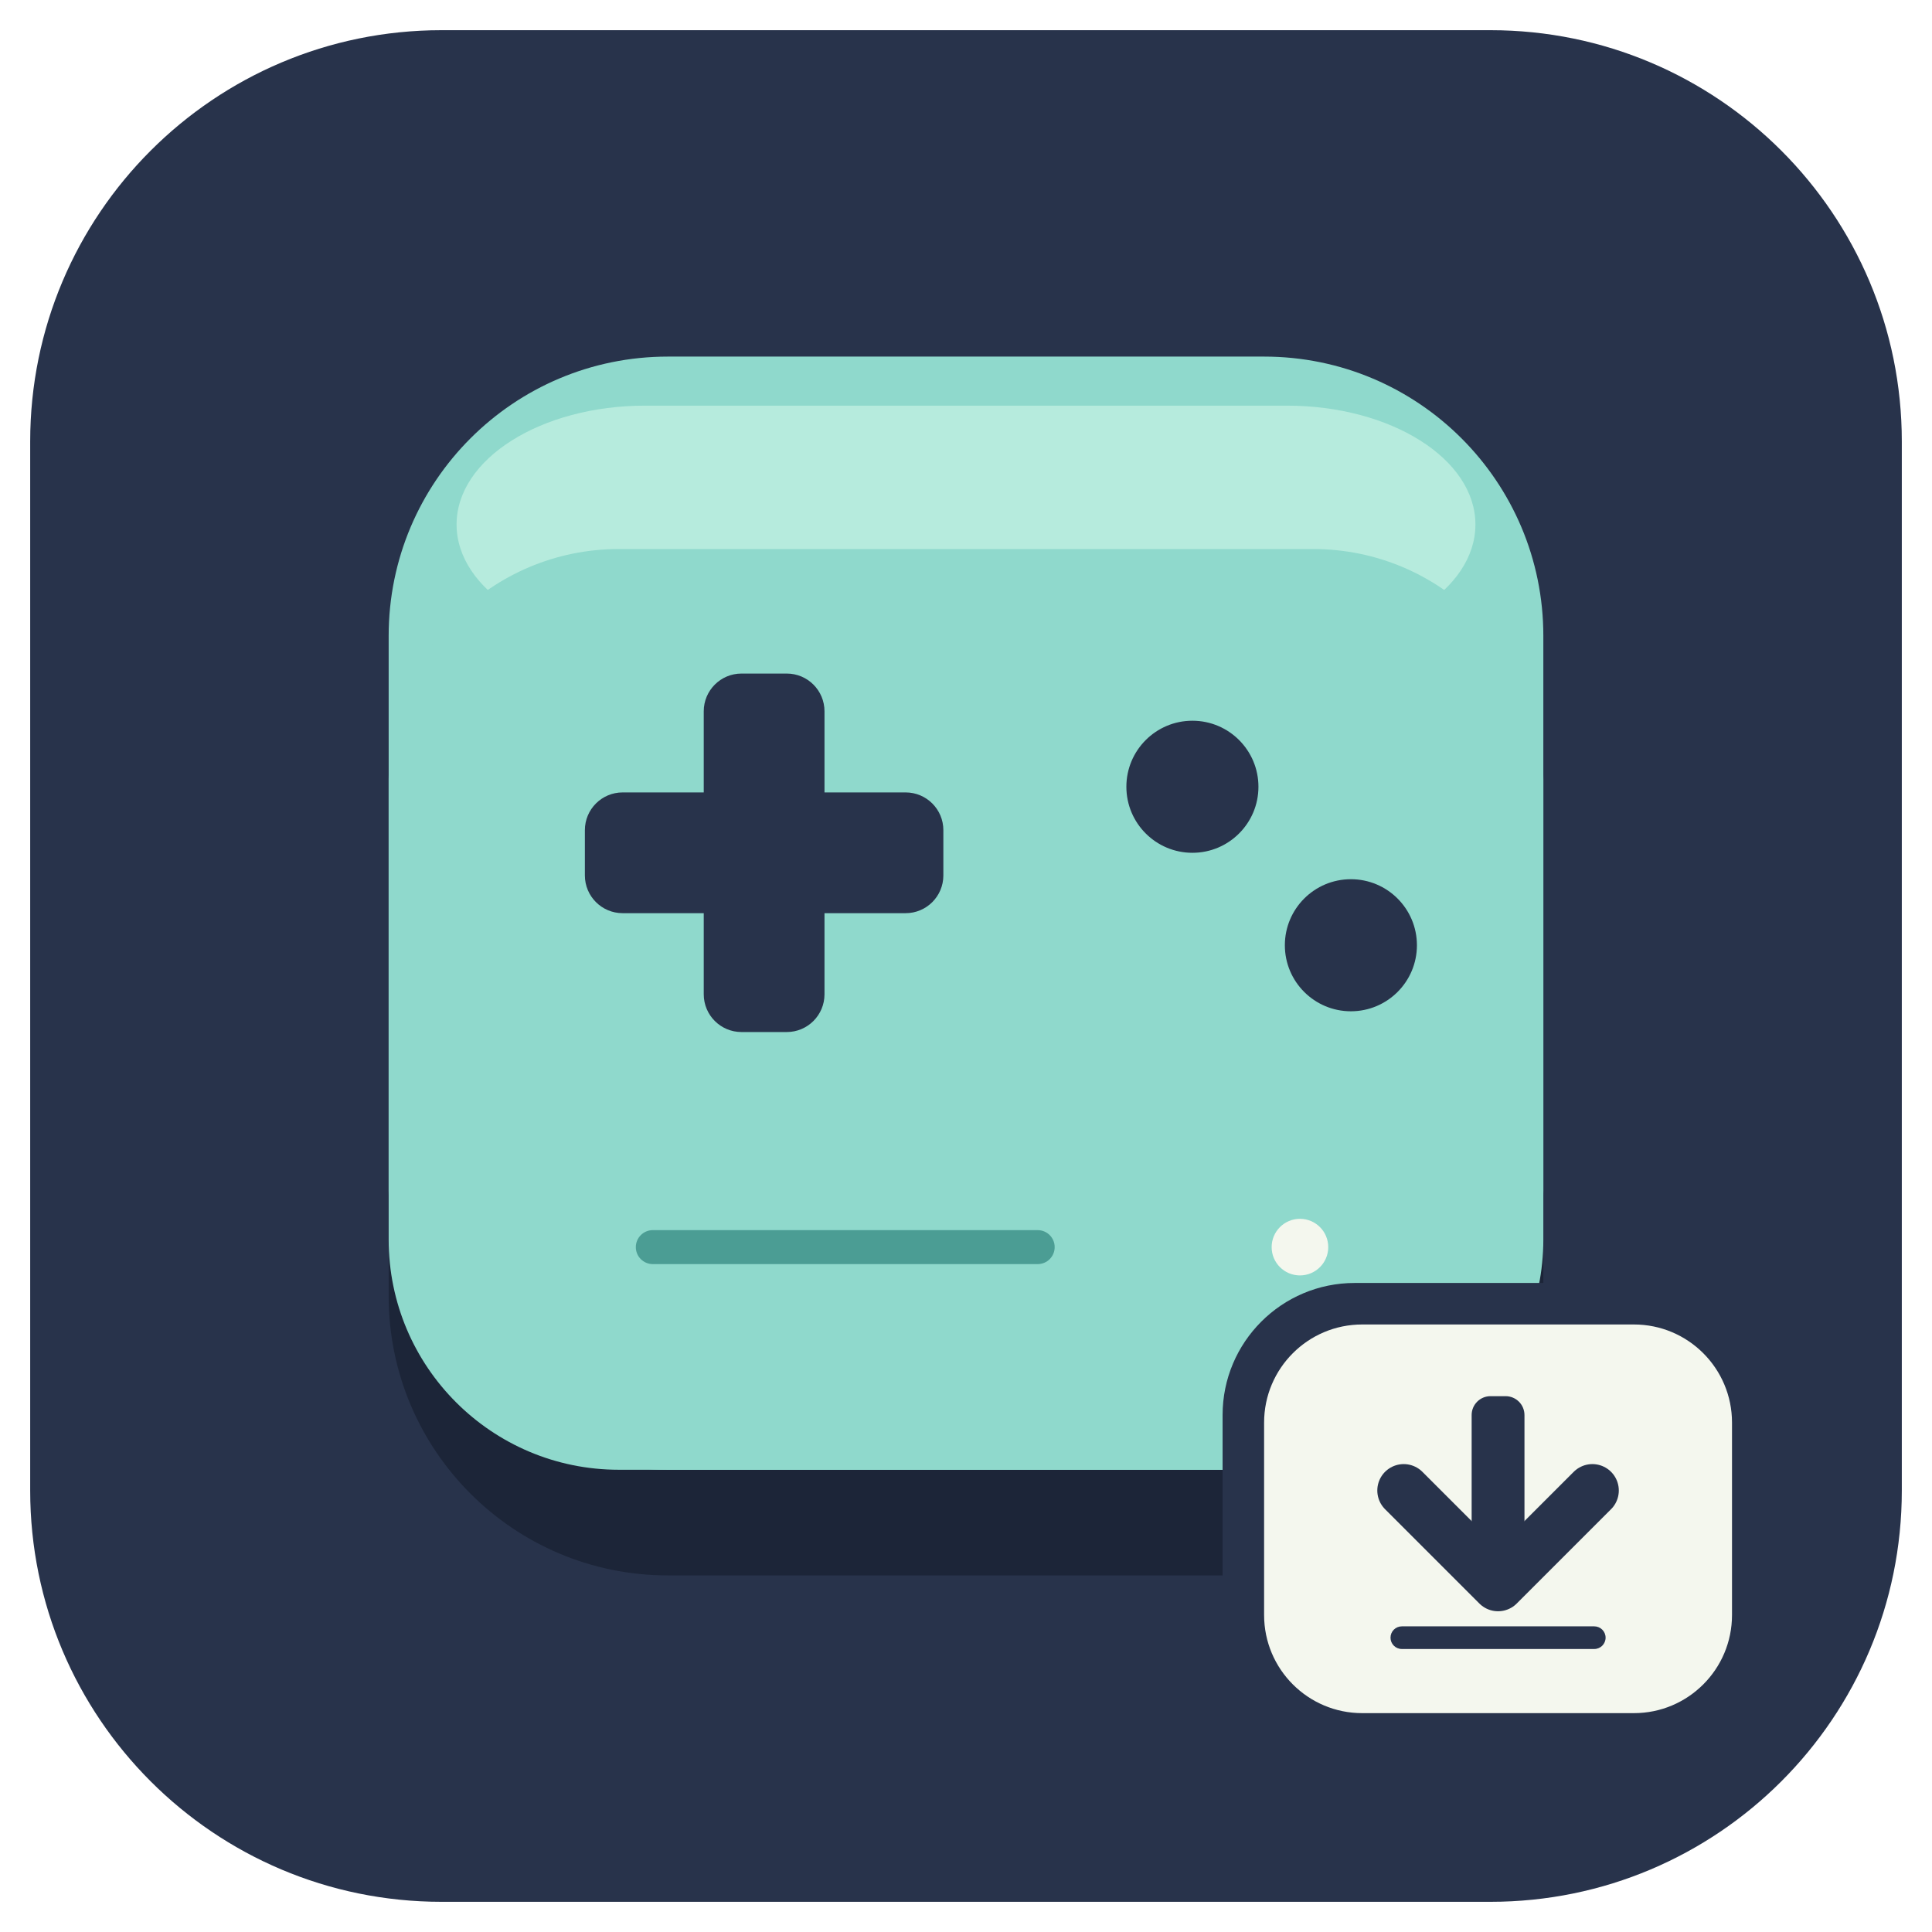
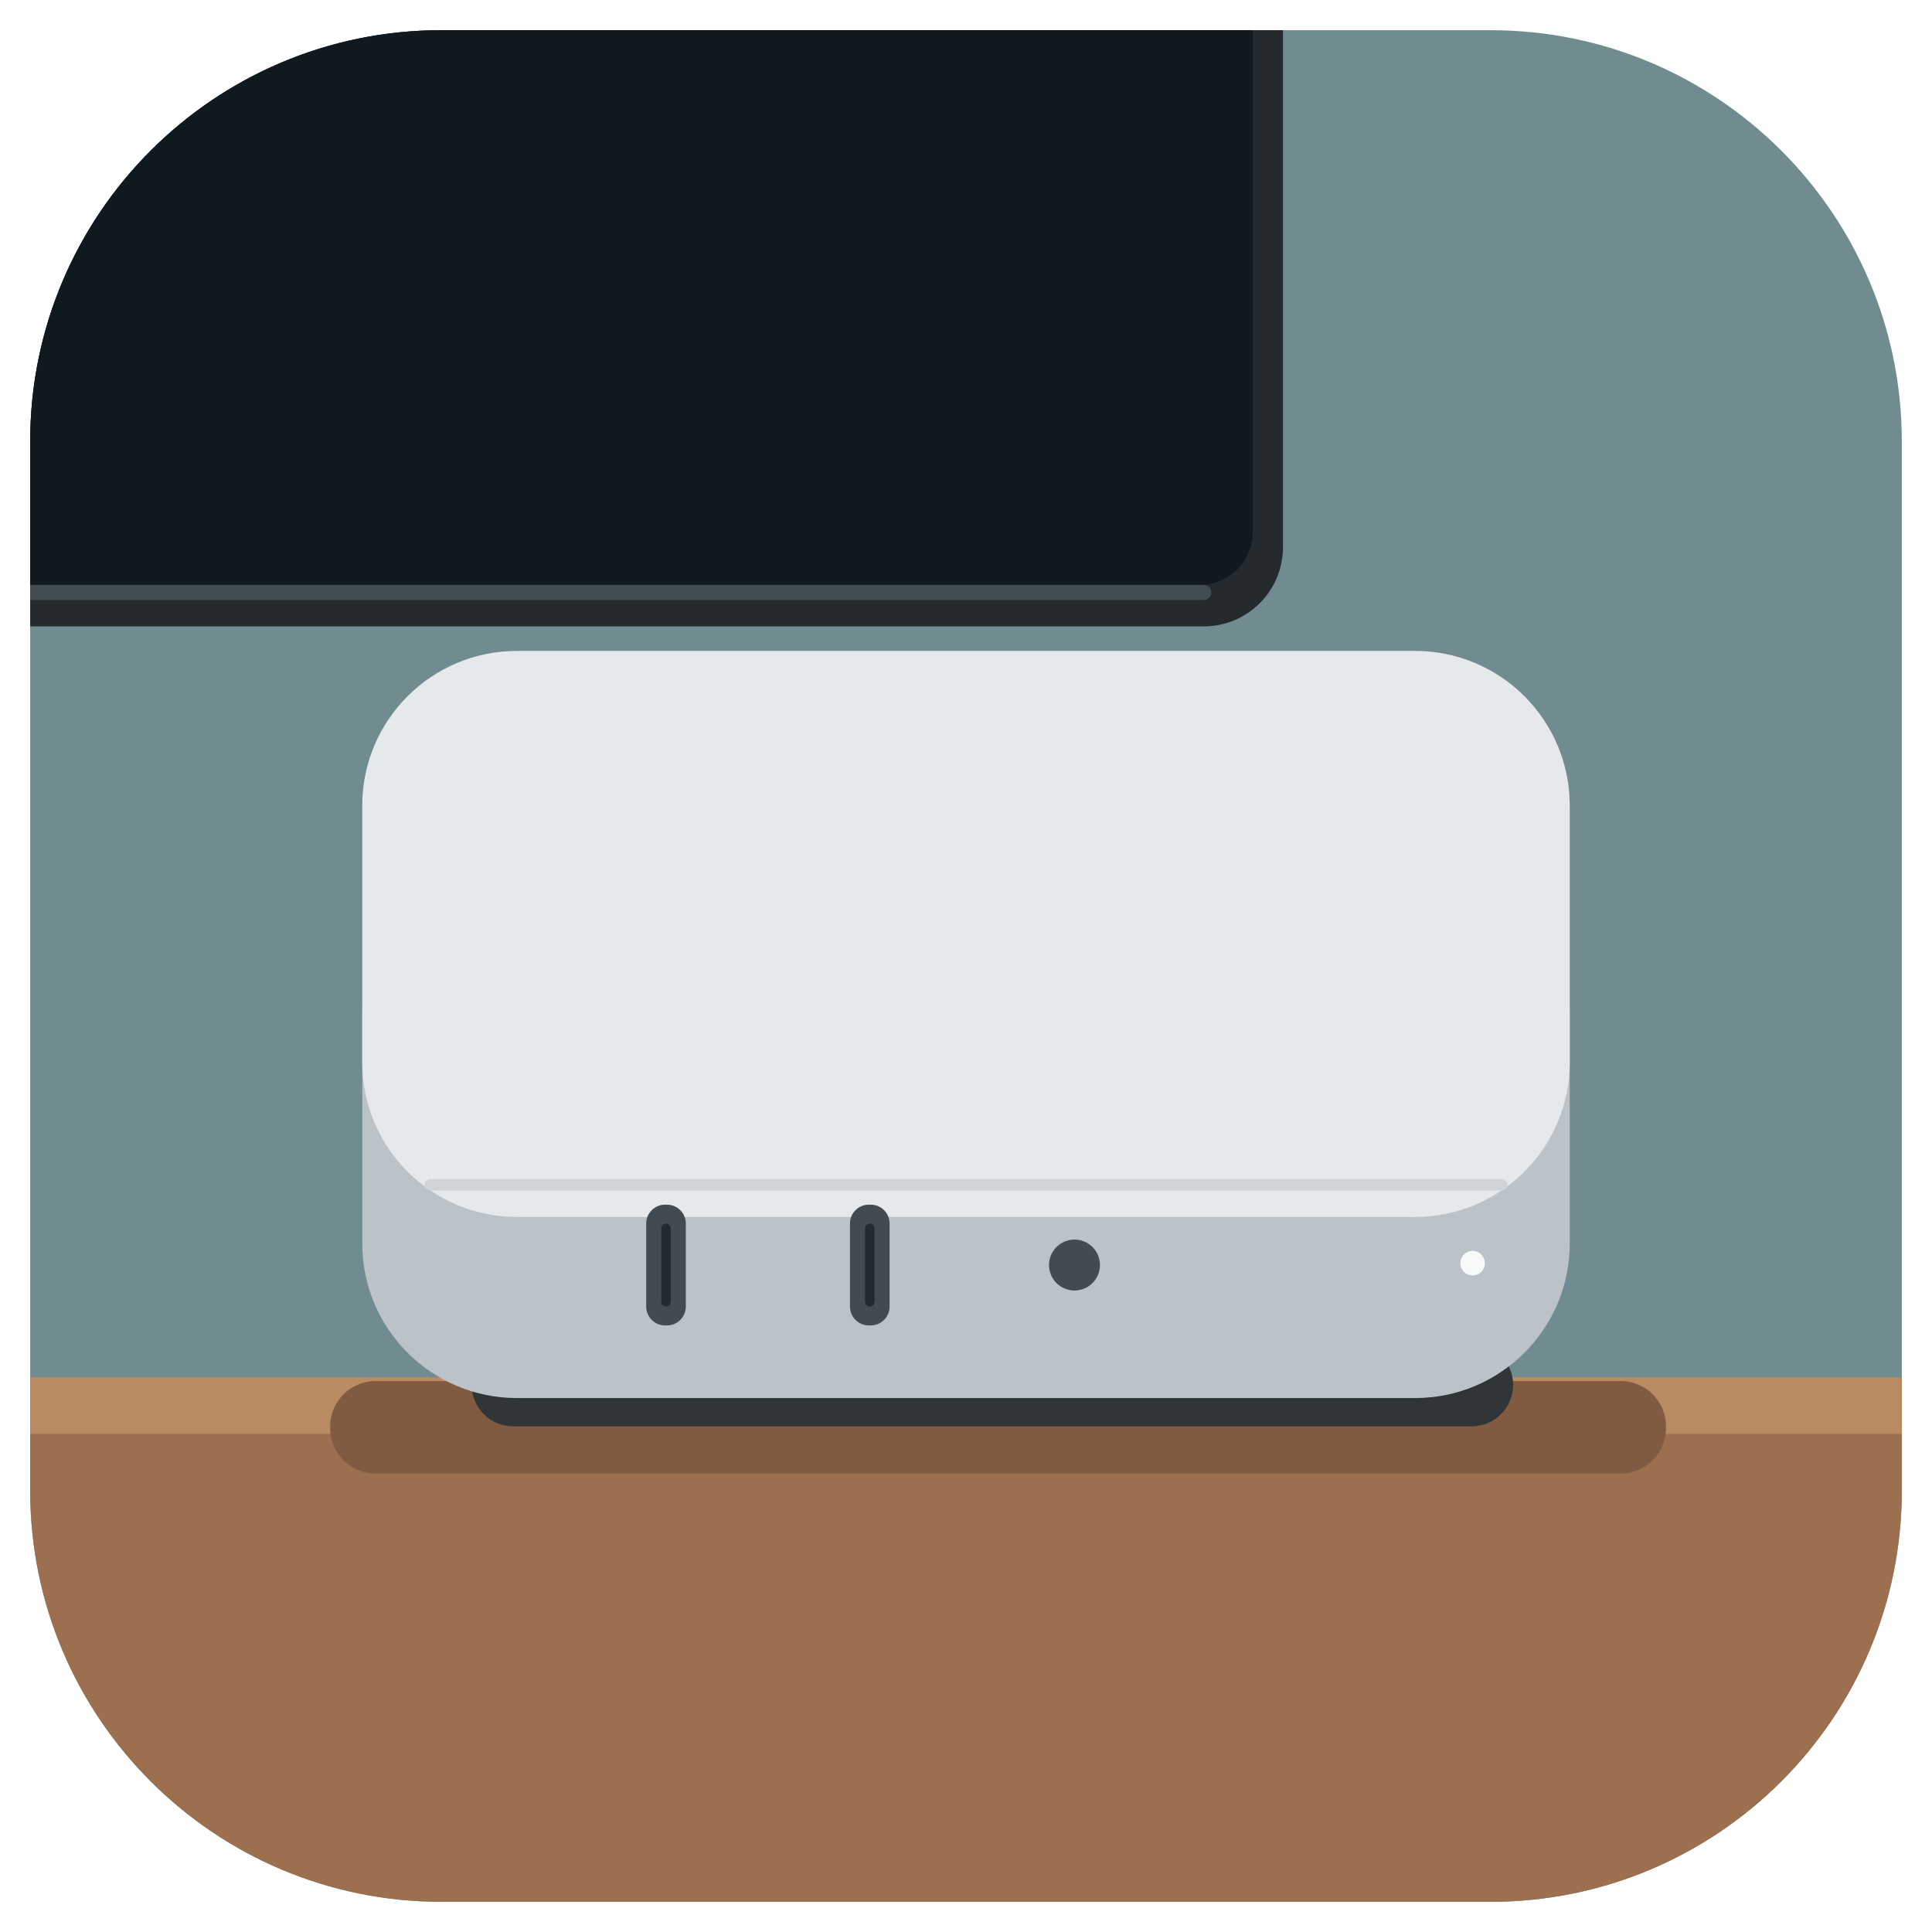
<svg xmlns="http://www.w3.org/2000/svg" width="1024" height="1024" viewBox="0 0 1024 1024" role="img" aria-labelledby="title desc">
-   <rect x="16" y="16" width="992" height="992" rx="218" fill="#28334b" />
-   <rect x="206" y="245" width="612" height="590" rx="148" fill="#1c2538" />
-   <rect x="206" y="189" width="612" height="590" rx="148" fill="#8fd9cc" />
-   <rect x="242" y="215" width="540" height="126" rx="100" fill="#b6ebdd" />
-   <rect x="206" y="291" width="612" height="488" rx="122" fill="#8fd9cc" />
-   <g fill="#28334b">
-     <rect x="310" y="420" width="190" height="64" rx="20" />
-     <rect x="373" y="357" width="64" height="190" rx="20" />
-     <circle cx="632" cy="417" r="35" />
-     <circle cx="716" cy="501" r="35" />
+   <defs>
+     <clipPath id="tile">
+       <rect x="16" y="16" width="992" height="992" rx="218" />
+     </clipPath>
+   </defs>
+   <g clip-path="url(#tile)">
+     <rect x="16" y="16" width="992" height="992" fill="#718c91" />
+     <rect x="-160" y="-130" width="840" height="462" rx="42" fill="#242a2d" />
+     <rect x="-144" y="-114" width="808" height="424" rx="28" fill="#10191e" />
+     <rect x="-100" y="310" width="742" height="8" rx="4" fill="#424d52" />
+     <rect x="16" y="730" width="992" height="278" fill="#9c704e" />
+     <rect x="16" y="730" width="992" height="30" fill="#b88b62" />
+     <rect x="175" y="732" width="708" height="49" rx="24" fill="#815b41" />
+     <rect x="250" y="712" width="552" height="44" rx="22" fill="#303638" />
+     <rect x="192" y="455" width="640" height="286" rx="82" fill="#bcc3c8" />
+     <rect x="192" y="345" width="640" height="300" rx="82" fill="#e6e9eb" />
+     <rect x="225" y="625" width="574" height="6" rx="3" fill="#ced4d8" />
+     <g fill="#424b52">
+       <rect x="342.5" y="638.5" width="21" height="64" rx="10" />
+       <rect x="450.5" y="638.5" width="21" height="64" rx="10" />
+       <circle cx="569.5" cy="670.5" r="13.5" />
+     </g>
+     <g fill="#202a30">
+       <rect x="350.5" y="648.5" width="5" height="44" rx="2.5" />
+       <rect x="458.5" y="648.5" width="5" height="44" rx="2.5" />
+     </g>
+     <circle cx="780.5" cy="669.5" r="6.5" fill="#f7faf8" />
  </g>
-   <rect x="337" y="652" width="222" height="18" rx="9" fill="#4b9d94" />
-   <circle cx="689" cy="661" r="15" fill="#f4f7ee" />
-   <rect x="648" y="680" width="292" height="250" rx="70" fill="#28334b" />
-   <rect x="670" y="702" width="248" height="206" rx="52" fill="#f4f7ee" />
-   <rect x="780" y="740" width="28" height="82" rx="10" fill="#28334b" />
-   <path d="M744 790 L794 840 L844 790" fill="none" stroke="#28334b" stroke-width="28" stroke-linejoin="round" stroke-linecap="round" />
-   <rect x="737" y="862" width="114" height="12" rx="6" fill="#28334b" />
</svg>
